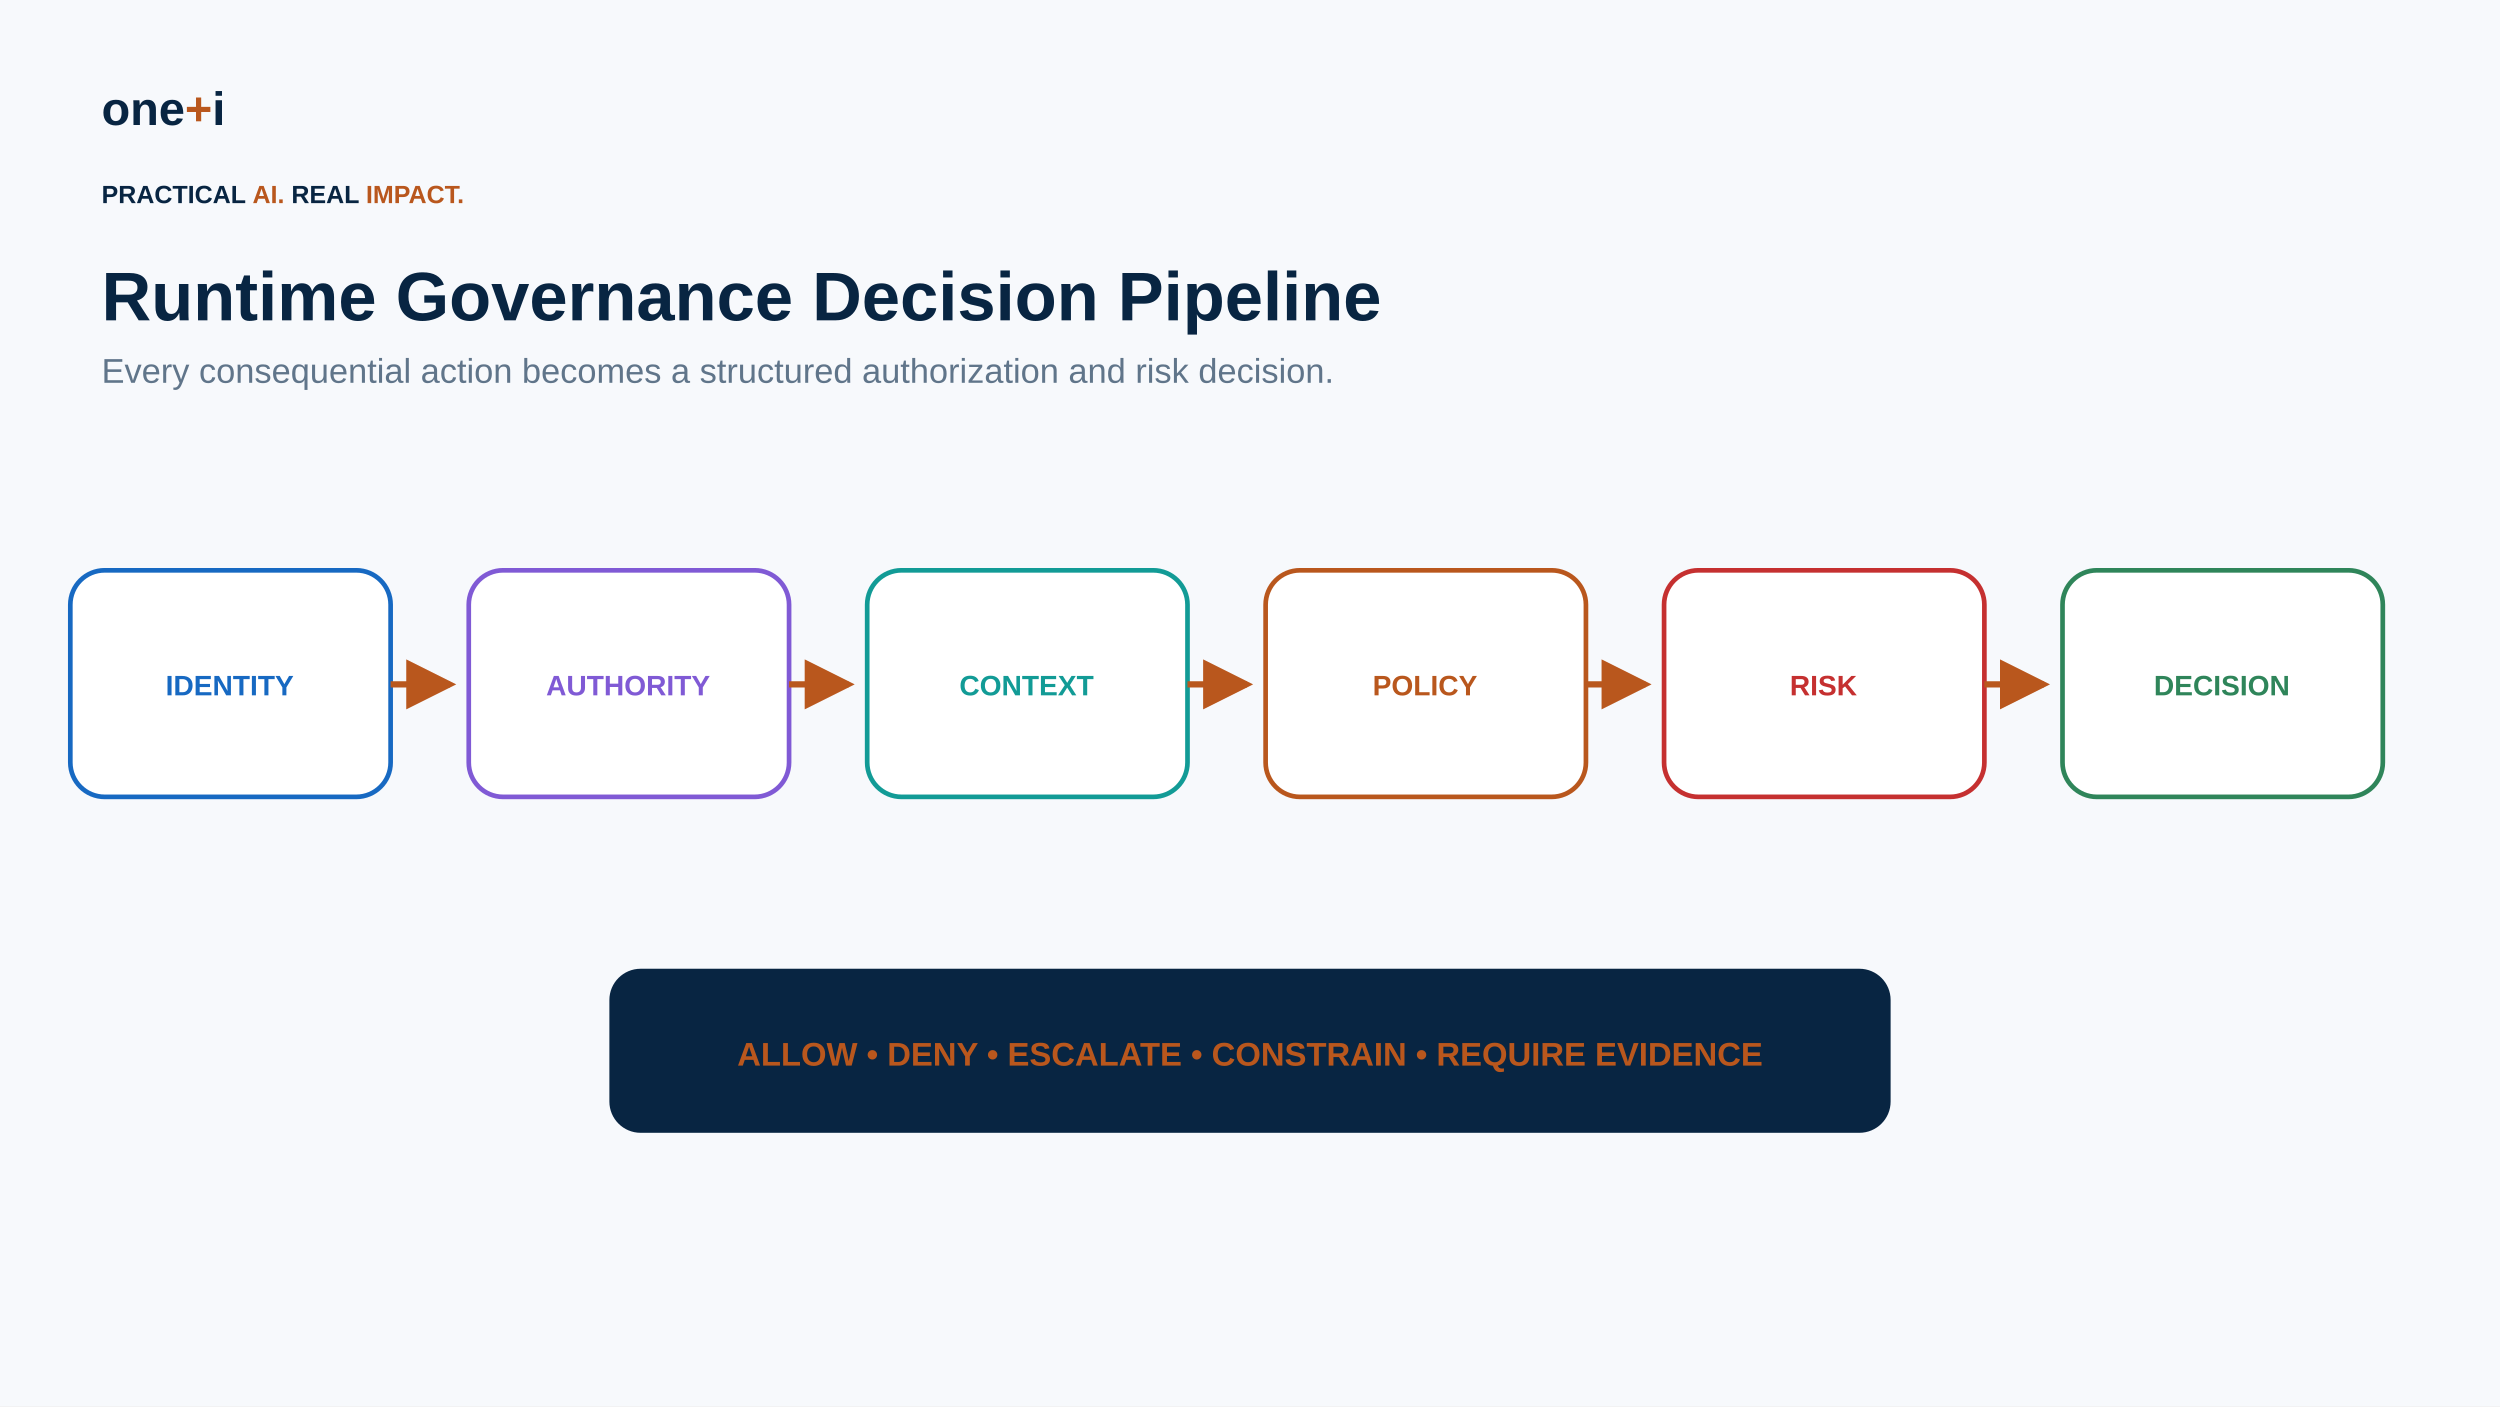
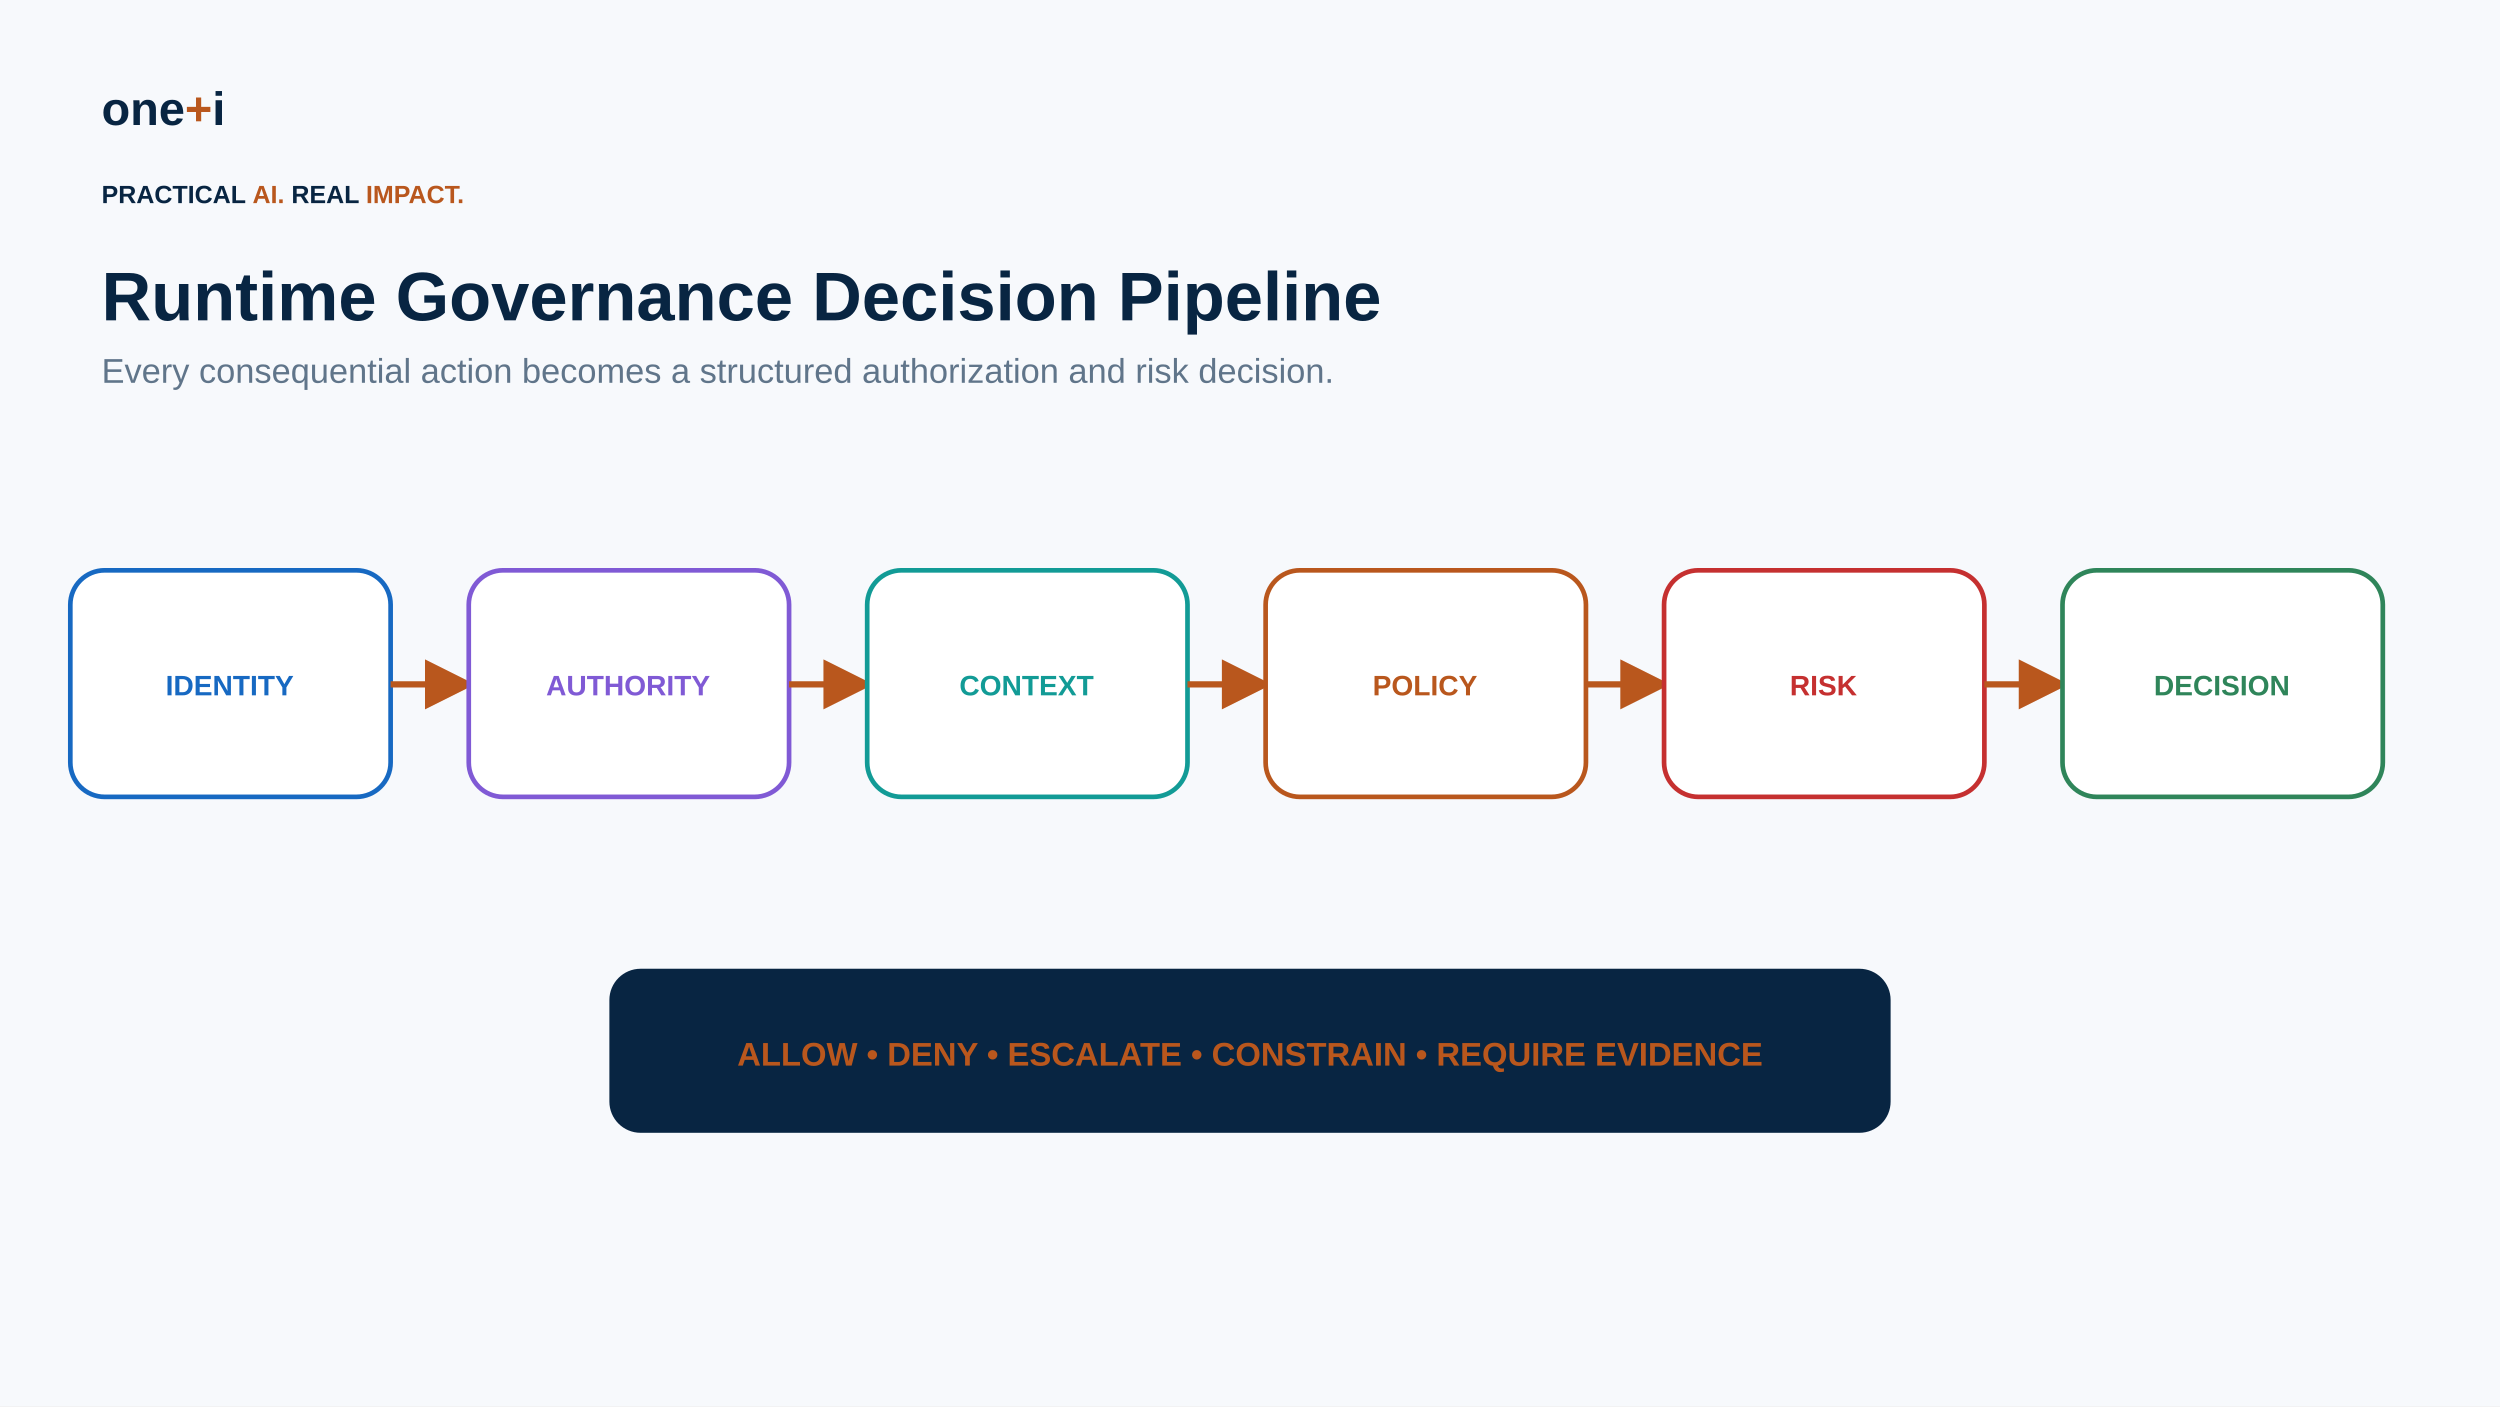
- <svg xmlns="http://www.w3.org/2000/svg" width="1600" height="900" viewBox="0 0 1600 900">
+ <svg xmlns="http://www.w3.org/2000/svg" width="1600" height="900" viewBox="0 0 1600 900" role="img" aria-labelledby="title desc">
  <defs>
    <marker id="a" markerWidth="8" markerHeight="8" refX="7" refY="4" orient="auto">
      <path d="M0,0 L8,4 L0,8z" fill="#B9571D" />
    </marker>
  </defs>
  <rect width="1600" height="900" fill="#F7F9FC" />
  <g font-family="Arial,Helvetica,sans-serif">
    <text x="65" y="80" font-size="30" font-weight="800" fill="#082542">one<tspan fill="#B9571D">+</tspan>i</text>
    <text x="65" y="130" font-size="16" font-weight="700" fill="#082542">PRACTICAL <tspan fill="#B9571D">AI.</tspan> REAL <tspan fill="#B9571D">IMPACT.</tspan>
    </text>
    <text x="65" y="205" font-size="44" font-weight="700" fill="#082542">Runtime Governance Decision Pipeline</text>
    <text x="65" y="245" font-size="22" fill="#60758A">Every consequential action becomes a structured authorization and risk decision.</text>
    <rect x="45" y="365" width="205" height="145" rx="22" fill="#FFFFFF" stroke="#1769C2" stroke-width="3" />
    <text x="147" y="445" text-anchor="middle" font-size="18" font-weight="700" fill="#1769C2">IDENTITY</text>
-     <line x1="250" y1="438" x2="288" y2="438" stroke="#B9571D" stroke-width="4" marker-end="url(#a)" />
+     <line x1="250" y1="438" x2="300" y2="438" stroke="#B9571D" stroke-width="4" marker-end="url(#a)" />
    <rect x="300" y="365" width="205" height="145" rx="22" fill="#FFFFFF" stroke="#805AD5" stroke-width="3" />
    <text x="402" y="445" text-anchor="middle" font-size="18" font-weight="700" fill="#805AD5">AUTHORITY</text>
-     <line x1="505" y1="438" x2="543" y2="438" stroke="#B9571D" stroke-width="4" marker-end="url(#a)" />
+     <line x1="505" y1="438" x2="555" y2="438" stroke="#B9571D" stroke-width="4" marker-end="url(#a)" />
    <rect x="555" y="365" width="205" height="145" rx="22" fill="#FFFFFF" stroke="#129B96" stroke-width="3" />
    <text x="657" y="445" text-anchor="middle" font-size="18" font-weight="700" fill="#129B96">CONTEXT</text>
-     <line x1="760" y1="438" x2="798" y2="438" stroke="#B9571D" stroke-width="4" marker-end="url(#a)" />
+     <line x1="760" y1="438" x2="810" y2="438" stroke="#B9571D" stroke-width="4" marker-end="url(#a)" />
    <rect x="810" y="365" width="205" height="145" rx="22" fill="#FFFFFF" stroke="#B9571D" stroke-width="3" />
    <text x="912" y="445" text-anchor="middle" font-size="18" font-weight="700" fill="#B9571D">POLICY</text>
-     <line x1="1015" y1="438" x2="1053" y2="438" stroke="#B9571D" stroke-width="4" marker-end="url(#a)" />
+     <line x1="1015" y1="438" x2="1065" y2="438" stroke="#B9571D" stroke-width="4" marker-end="url(#a)" />
    <rect x="1065" y="365" width="205" height="145" rx="22" fill="#FFFFFF" stroke="#C53030" stroke-width="3" />
    <text x="1167" y="445" text-anchor="middle" font-size="18" font-weight="700" fill="#C53030">RISK</text>
-     <line x1="1270" y1="438" x2="1308" y2="438" stroke="#B9571D" stroke-width="4" marker-end="url(#a)" />
+     <line x1="1270" y1="438" x2="1320" y2="438" stroke="#B9571D" stroke-width="4" marker-end="url(#a)" />
    <rect x="1320" y="365" width="205" height="145" rx="22" fill="#FFFFFF" stroke="#2F855A" stroke-width="3" />
    <text x="1422" y="445" text-anchor="middle" font-size="18" font-weight="700" fill="#2F855A">DECISION</text>
    <rect x="390" y="620" width="820" height="105" rx="20" fill="#082542" />
    <text x="800" y="682" text-anchor="middle" font-size="21" font-weight="700" fill="#B9571D">ALLOW • DENY • ESCALATE • CONSTRAIN • REQUIRE EVIDENCE</text>
  </g>
</svg>
